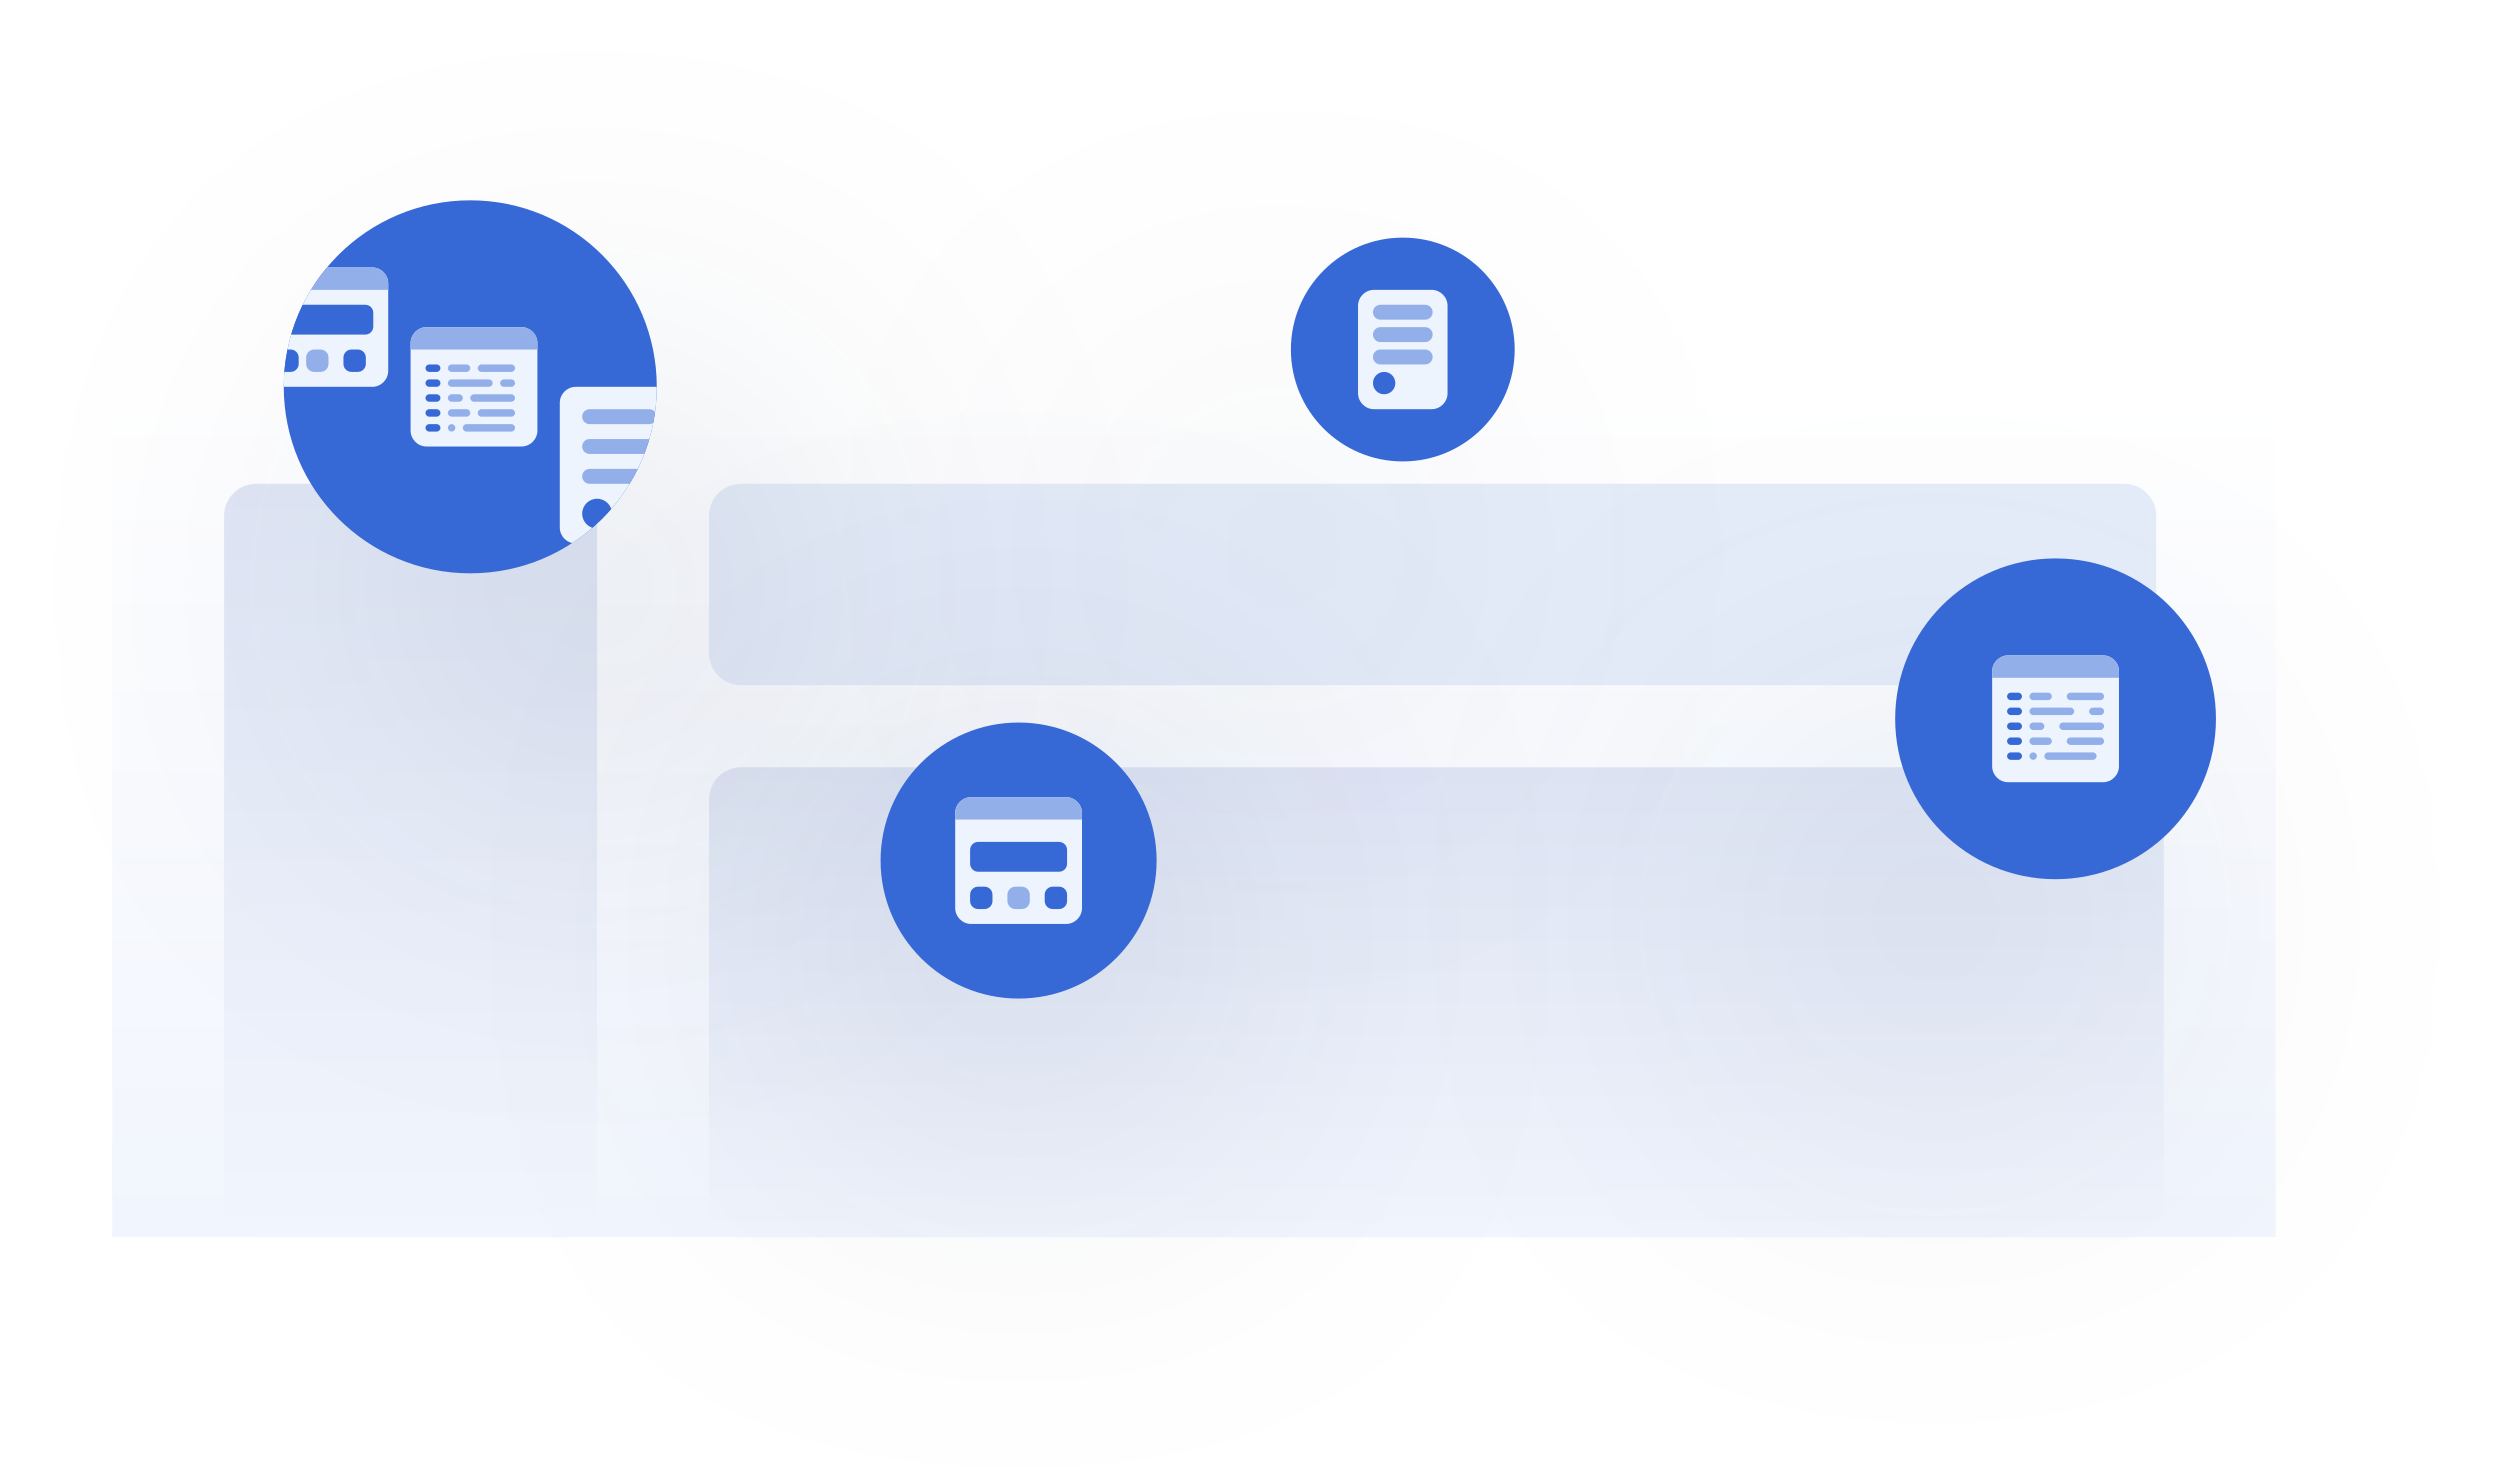
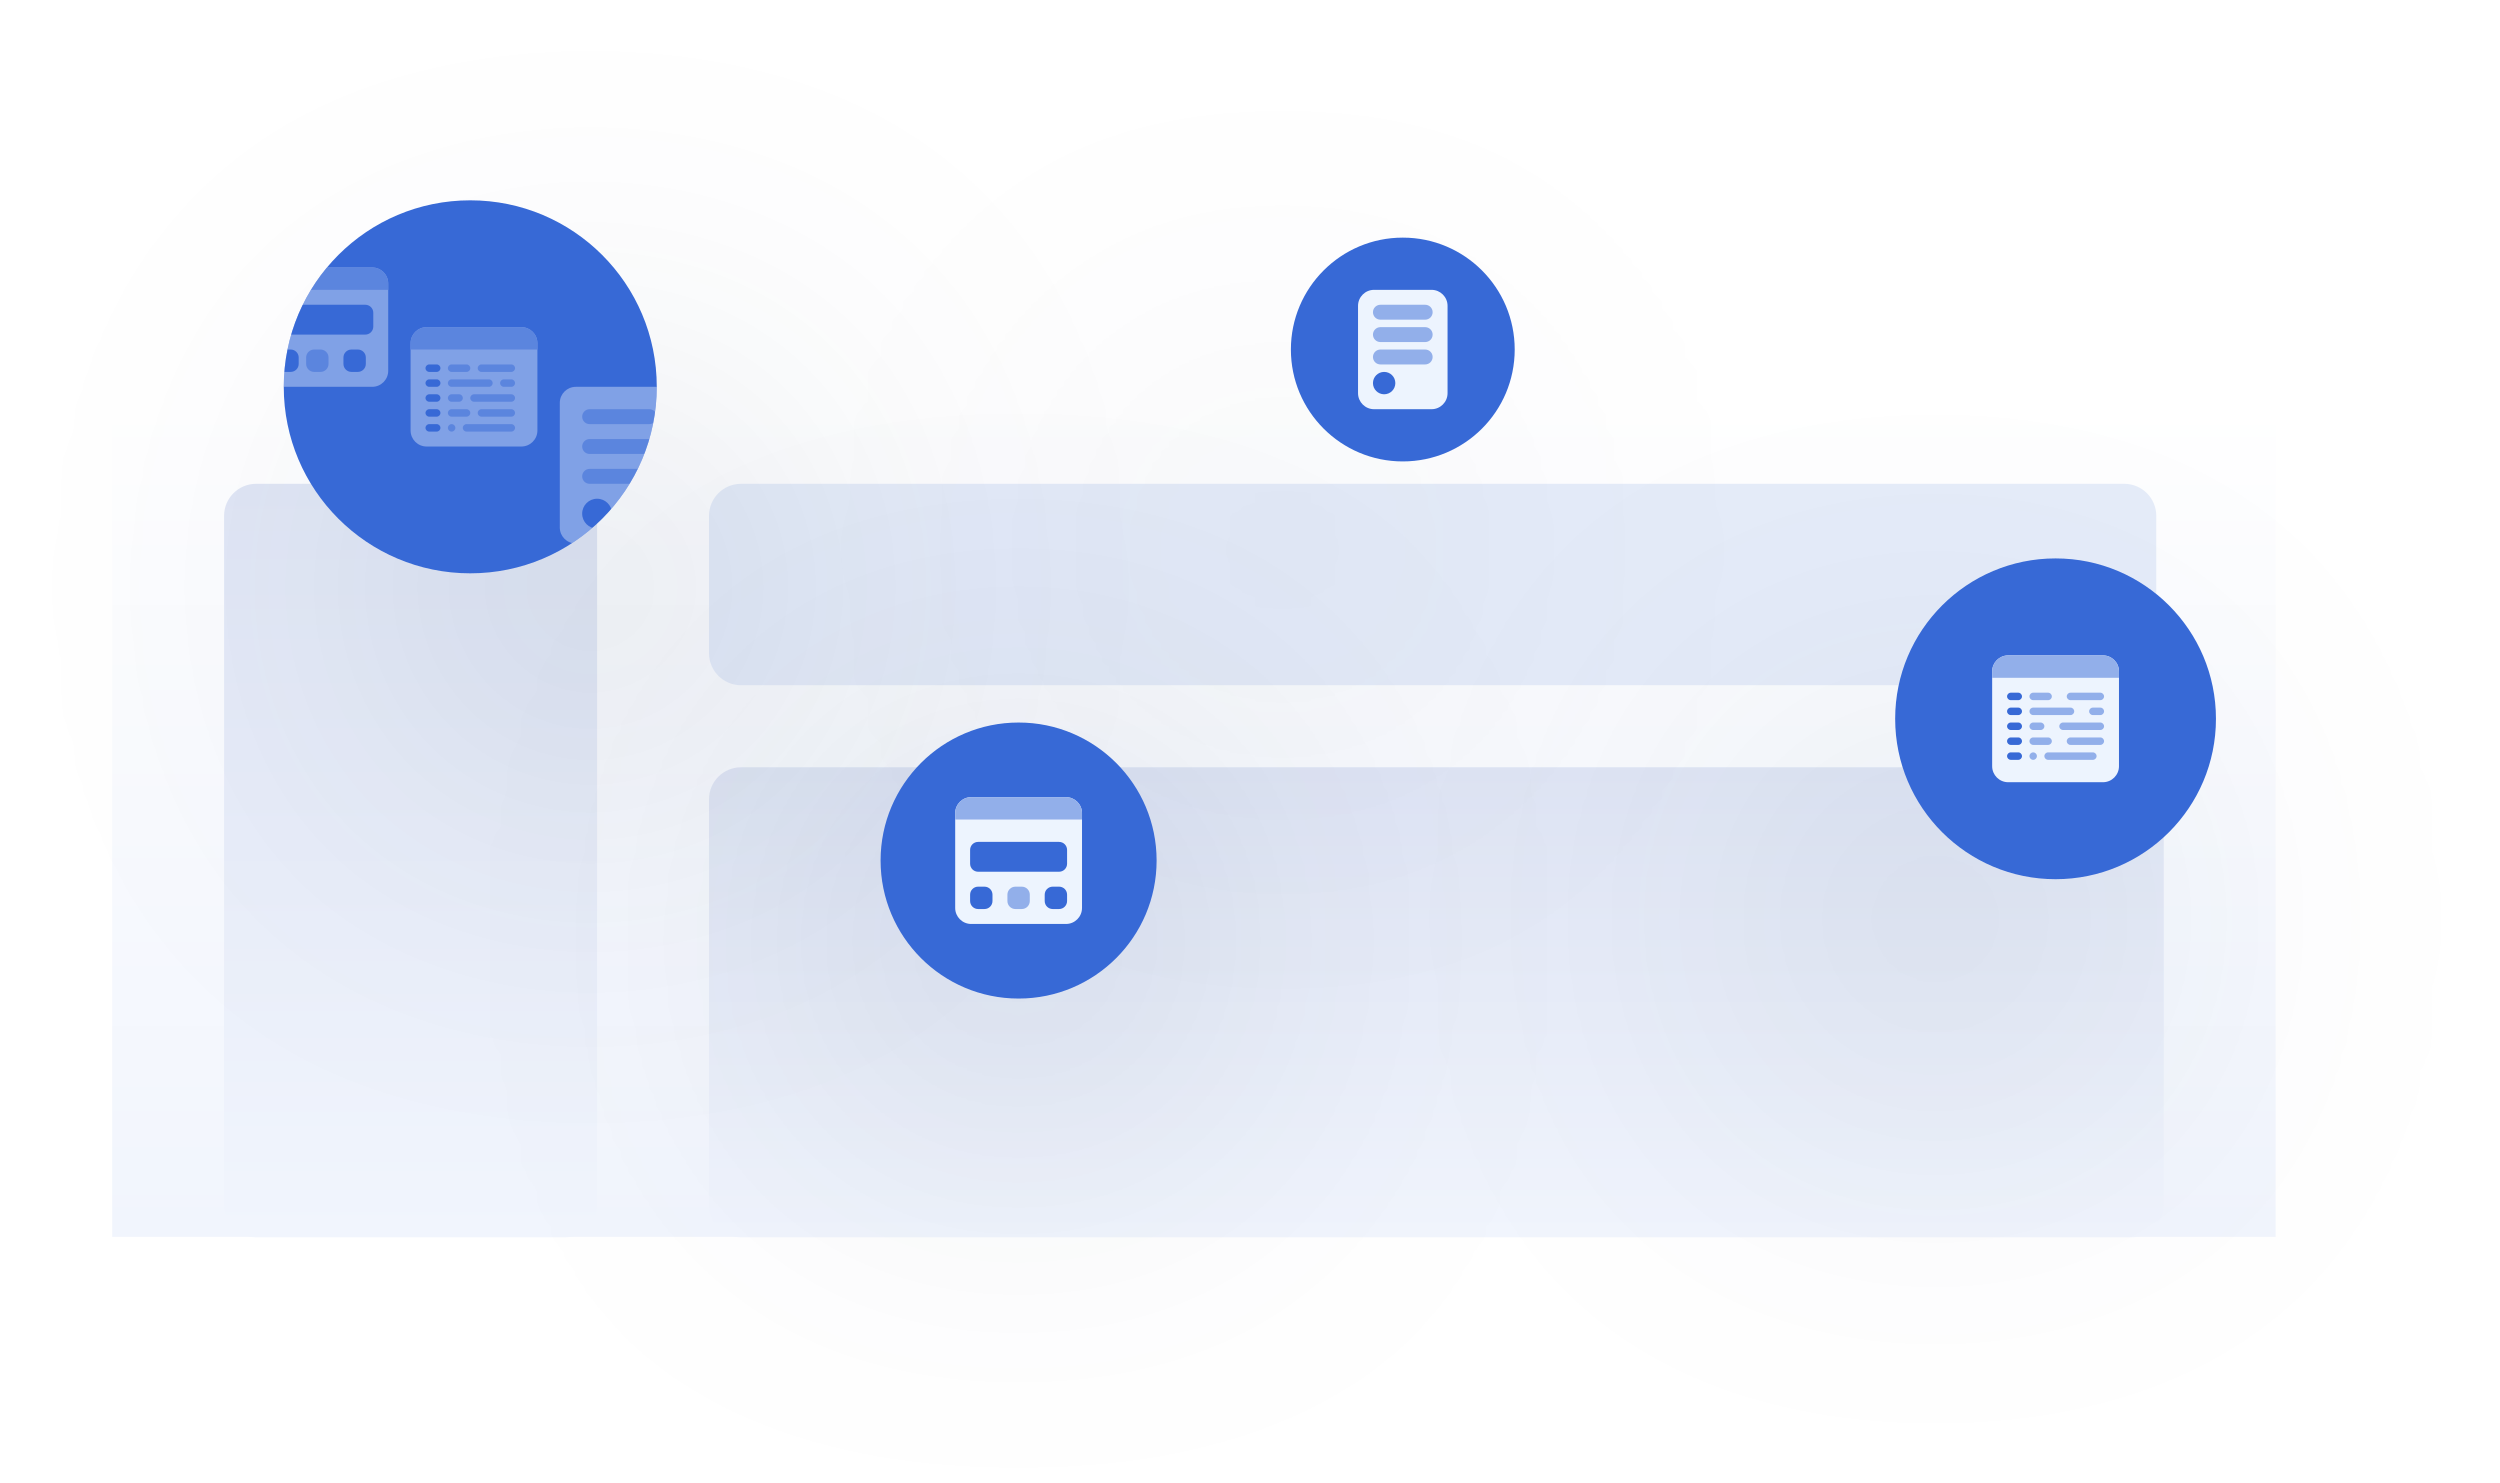
- <svg xmlns="http://www.w3.org/2000/svg" width="312" height="185" viewBox="0 0 312 185" fill="none">
-   <path d="M14 53.268C14 51.059 15.791 49.268 18 49.268H280C282.209 49.268 284 51.059 284 53.268V154.365H14V53.268Z" fill="url(#paint0_linear)" />
-   <rect x="27.965" y="60.379" width="46.552" height="94.034" rx="4" fill="url(#paint1_linear)" />
-   <rect x="88.483" y="60.379" width="180.621" height="25.138" rx="4" fill="#E5ECF9" />
-   <rect x="88.483" y="95.758" width="181.552" height="58.655" rx="4" fill="url(#paint2_linear)" />
-   <g filter="url(#filter0_d)">
-     <circle cx="58.689" cy="48.276" r="23.276" fill="#3769D6" />
+ <svg xmlns="http://www.w3.org/2000/svg" xmlns:xlink="http://www.w3.org/1999/xlink" fill="none" height="185" viewBox="0 0 312 185" width="312">
+   <filter id="a" color-interpolation-filters="sRGB" filterUnits="userSpaceOnUse" height="146.552" width="146.552" x=".414" y="0">
+     <feFlood flood-opacity="0" result="BackgroundImageFix" />
+     <feColorMatrix in="SourceAlpha" type="matrix" values="0 0 0 0 0 0 0 0 0 0 0 0 0 0 0 0 0 0 127 0" />
+     <feOffset dx="15" dy="25" />
+     <feGaussianBlur stdDeviation="25" />
+     <feColorMatrix type="matrix" values="0 0 0 0 0.025 0 0 0 0 0.115 0 0 0 0 0.312 0 0 0 0.15 0" />
+     <feBlend in2="BackgroundImageFix" mode="normal" result="effect1_dropShadow" />
+     <feBlend in="SourceGraphic" in2="effect1_dropShadow" mode="normal" result="shape" />
+   </filter>
+   <filter id="b" color-interpolation-filters="sRGB" filterUnits="userSpaceOnUse" height="140.034" width="140.034" x="171.517" y="44.69">
+     <feFlood flood-opacity="0" result="BackgroundImageFix" />
+     <feColorMatrix in="SourceAlpha" type="matrix" values="0 0 0 0 0 0 0 0 0 0 0 0 0 0 0 0 0 0 127 0" />
+     <feOffset dx="-15" dy="25" />
+     <feGaussianBlur stdDeviation="25" />
+     <feColorMatrix type="matrix" values="0 0 0 0 0.025 0 0 0 0 0.115 0 0 0 0 0.312 0 0 0 0.15 0" />
+     <feBlend in2="BackgroundImageFix" mode="normal" result="effect1_dropShadow" />
+     <feBlend in="SourceGraphic" in2="effect1_dropShadow" mode="normal" result="shape" />
+   </filter>
+   <filter id="c" color-interpolation-filters="sRGB" filterUnits="userSpaceOnUse" height="127.931" width="127.931" x="96.103" y="4.655">
+     <feFlood flood-opacity="0" result="BackgroundImageFix" />
+     <feColorMatrix in="SourceAlpha" type="matrix" values="0 0 0 0 0 0 0 0 0 0 0 0 0 0 0 0 0 0 127 0" />
+     <feOffset dx="-15" dy="25" />
+     <feGaussianBlur stdDeviation="25" />
+     <feColorMatrix type="matrix" values="0 0 0 0 0.025 0 0 0 0 0.115 0 0 0 0 0.312 0 0 0 0.15 0" />
+     <feBlend in2="BackgroundImageFix" mode="normal" result="effect1_dropShadow" />
+     <feBlend in="SourceGraphic" in2="effect1_dropShadow" mode="normal" result="shape" />
+   </filter>
+   <filter id="d" color-interpolation-filters="sRGB" filterUnits="userSpaceOnUse" height="134.448" width="134.448" x="59.897" y="50.172">
+     <feFlood flood-opacity="0" result="BackgroundImageFix" />
+     <feColorMatrix in="SourceAlpha" type="matrix" values="0 0 0 0 0 0 0 0 0 0 0 0 0 0 0 0 0 0 127 0" />
+     <feOffset dy="10" />
+     <feGaussianBlur stdDeviation="25" />
+     <feColorMatrix type="matrix" values="0 0 0 0 0.025 0 0 0 0 0.115 0 0 0 0 0.312 0 0 0 0.25 0" />
+     <feBlend in2="BackgroundImageFix" mode="normal" result="effect1_dropShadow" />
+     <feBlend in="SourceGraphic" in2="effect1_dropShadow" mode="normal" result="shape" />
+   </filter>
+   <linearGradient id="e" gradientUnits="userSpaceOnUse" x1="149" x2="149" y1="49.268" y2="154.365">
+     <stop offset="0" stop-color="#fff" />
+     <stop offset="1" stop-color="#f1f5fd" />
+   </linearGradient>
+   <linearGradient id="f">
+     <stop offset="0" stop-color="#e0e6f5" />
+     <stop offset="1" stop-color="#f1f5fd" />
+   </linearGradient>
+   <linearGradient id="g" gradientUnits="userSpaceOnUse" x1="51.241" x2="51.241" xlink:href="#f" y1="60.379" y2="154.414" />
+   <linearGradient id="h" gradientUnits="userSpaceOnUse" x1="179.259" x2="179.259" xlink:href="#f" y1="95.758" y2="154.414" />
+   <mask id="i" height="47" maskUnits="userSpaceOnUse" width="47" x="35" y="25">
+     <circle cx="58.689" cy="48.276" fill="#3769d6" r="23.276" />
+   </mask>
+   <path d="m14 53.268c0-2.209 1.791-4 4-4h262c2.209 0 4 1.791 4 4v101.097h-270z" fill="url(#e)" />
+   <rect fill="url(#g)" height="94.034" rx="4" width="46.552" x="27.965" y="60.379" />
+   <rect fill="#e5ecf9" height="25.138" rx="4" width="180.621" x="88.483" y="60.379" />
+   <rect fill="url(#h)" height="58.655" rx="4" width="181.552" x="88.483" y="95.758" />
+   <g filter="url(#a)">
+     <circle cx="58.689" cy="48.276" fill="#3769d6" r="23.276" />
  </g>
-   <mask id="mask0" mask-type="alpha" maskUnits="userSpaceOnUse" x="35" y="25" width="47" height="47">
-     <circle cx="58.689" cy="48.276" r="23.276" fill="#3769D6" />
-   </mask>
-   <g mask="url(#mask0)">
-     <rect x="32.621" y="33.379" width="15.828" height="14.897" rx="2" fill="#EDF4FE" />
-     <rect x="34.483" y="38.034" width="12.103" height="3.724" rx="1" fill="#3769D6" />
-     <rect x="34.483" y="43.621" width="2.793" height="2.793" rx="1" fill="#3769D6" />
-     <rect x="38.207" y="43.621" width="2.793" height="2.793" rx="1" fill="#92AFEA" />
-     <rect x="42.862" y="43.621" width="2.793" height="2.793" rx="1" fill="#3769D6" />
-     <path d="M32.621 35.379C32.621 34.275 33.516 33.379 34.621 33.379H46.448C47.553 33.379 48.448 34.275 48.448 35.379V36.172H32.621V35.379Z" fill="#92AFEA" />
-     <rect x="69.862" y="48.276" width="13.966" height="19.552" rx="2" fill="#EDF4FE" />
-     <rect x="72.655" y="51.069" width="9.31" height="1.862" rx="0.931" fill="#92AFEA" />
-     <rect x="72.655" y="54.793" width="9.31" height="1.862" rx="0.931" fill="#92AFEA" />
-     <rect x="72.655" y="58.517" width="9.31" height="1.862" rx="0.931" fill="#92AFEA" />
-     <rect x="72.655" y="62.242" width="3.724" height="3.724" rx="1.862" fill="#3769D6" />
-     <rect x="51.241" y="40.828" width="15.828" height="14.897" rx="2" fill="#EDF4FE" />
-     <rect x="53.103" y="45.483" width="1.862" height="0.931" rx="0.466" fill="#3769D6" />
-     <rect x="53.103" y="47.345" width="1.862" height="0.931" rx="0.466" fill="#3769D6" />
-     <rect x="53.103" y="49.207" width="1.862" height="0.931" rx="0.466" fill="#3769D6" />
-     <rect x="53.103" y="51.069" width="1.862" height="0.931" rx="0.466" fill="#3769D6" />
-     <rect x="53.103" y="52.931" width="1.862" height="0.931" rx="0.466" fill="#3769D6" />
-     <rect x="55.897" y="45.483" width="2.793" height="0.931" rx="0.466" fill="#92AFEA" />
-     <rect x="59.621" y="45.483" width="4.655" height="0.931" rx="0.466" fill="#92AFEA" />
-     <rect x="55.897" y="47.345" width="5.586" height="0.931" rx="0.466" fill="#92AFEA" />
-     <rect x="62.414" y="47.345" width="1.862" height="0.931" rx="0.466" fill="#92AFEA" />
-     <rect x="55.897" y="49.207" width="1.862" height="0.931" rx="0.466" fill="#92AFEA" />
-     <rect x="58.69" y="49.207" width="5.586" height="0.931" rx="0.466" fill="#92AFEA" />
-     <rect x="55.897" y="51.069" width="2.793" height="0.931" rx="0.466" fill="#92AFEA" />
-     <rect x="59.621" y="51.069" width="4.655" height="0.931" rx="0.466" fill="#92AFEA" />
-     <rect x="55.897" y="52.931" width="0.931" height="0.931" rx="0.466" fill="#92AFEA" />
-     <rect x="57.759" y="52.931" width="6.517" height="0.931" rx="0.466" fill="#92AFEA" />
-     <path d="M51.241 42.828C51.241 41.723 52.137 40.828 53.241 40.828H65.069C66.173 40.828 67.069 41.723 67.069 42.828V43.621H51.241V42.828Z" fill="#92AFEA" />
+   <g mask="url(#i)">
+     <rect fill="#edf4fe" height="14.897" rx="2" width="15.828" x="32.621" y="33.379" />
+     <rect fill="#3769d6" height="3.724" rx="1" width="12.103" x="34.483" y="38.034" />
+     <rect fill="#3769d6" height="2.793" rx="1" width="2.793" x="34.483" y="43.621" />
+     <rect fill="#92afea" height="2.793" rx="1" width="2.793" x="38.207" y="43.621" />
+     <rect fill="#3769d6" height="2.793" rx="1" width="2.793" x="42.862" y="43.621" />
+     <path d="m32.621 35.379c0-1.105.895-2 2-2h11.828c1.105 0 2 .895 2 2v.793h-15.828z" fill="#92afea" />
+     <rect fill="#edf4fe" height="19.552" rx="2" width="13.966" x="69.862" y="48.276" />
+     <rect fill="#92afea" height="1.862" rx=".931" width="9.31" x="72.655" y="51.069" />
+     <rect fill="#92afea" height="1.862" rx=".931" width="9.31" x="72.655" y="54.793" />
+     <rect fill="#92afea" height="1.862" rx=".931" width="9.31" x="72.655" y="58.517" />
+     <rect fill="#3769d6" height="3.724" rx="1.862" width="3.724" x="72.655" y="62.242" />
+     <rect fill="#edf4fe" height="14.897" rx="2" width="15.828" x="51.241" y="40.828" />
+     <rect fill="#3769d6" height=".931" rx=".466" width="1.862" x="53.103" y="45.483" />
+     <rect fill="#3769d6" height=".931" rx=".466" width="1.862" x="53.103" y="47.345" />
+     <rect fill="#3769d6" height=".931" rx=".466" width="1.862" x="53.103" y="49.207" />
+     <rect fill="#3769d6" height=".931" rx=".466" width="1.862" x="53.103" y="51.069" />
+     <rect fill="#3769d6" height=".931" rx=".466" width="1.862" x="53.103" y="52.931" />
+     <g fill="#92afea">
+       <rect height=".931" rx=".466" width="2.793" x="55.897" y="45.483" />
+       <rect height=".931" rx=".466" width="4.655" x="59.621" y="45.483" />
+       <rect height=".931" rx=".466" width="5.586" x="55.897" y="47.345" />
+       <rect height=".931" rx=".466" width="1.862" x="62.414" y="47.345" />
+       <rect height=".931" rx=".466" width="1.862" x="55.897" y="49.207" />
+       <rect height=".931" rx=".466" width="5.586" x="58.69" y="49.207" />
+       <rect height=".931" rx=".466" width="2.793" x="55.897" y="51.069" />
+       <rect height=".931" rx=".466" width="4.655" x="59.621" y="51.069" />
+       <rect height=".931" rx=".466" width=".931" x="55.897" y="52.931" />
+       <rect height=".931" rx=".466" width="6.517" x="57.759" y="52.931" />
+       <path d="m51.241 42.828c0-1.105.895-2 2-2h11.828c1.105 0 2 .895 2 2v.793h-15.828z" />
+     </g>
  </g>
-   <g filter="url(#filter1_d)">
-     <circle cx="256.534" cy="89.707" r="20.017" fill="#3769D6" />
+   <g filter="url(#b)">
+     <circle cx="256.534" cy="89.707" fill="#3769d6" r="20.017" />
  </g>
-   <rect x="248.621" y="81.793" width="15.828" height="15.828" rx="2" fill="#EDF4FE" />
-   <rect x="250.482" y="86.448" width="1.862" height="0.931" rx="0.466" fill="#3769D6" />
-   <rect x="250.482" y="88.31" width="1.862" height="0.931" rx="0.466" fill="#3769D6" />
-   <rect x="250.482" y="90.172" width="1.862" height="0.931" rx="0.466" fill="#3769D6" />
-   <rect x="250.482" y="92.034" width="1.862" height="0.931" rx="0.466" fill="#3769D6" />
-   <rect x="250.482" y="93.897" width="1.862" height="0.931" rx="0.466" fill="#3769D6" />
-   <rect x="253.276" y="86.448" width="2.793" height="0.931" rx="0.466" fill="#92AFEA" />
-   <rect x="257.931" y="86.448" width="4.655" height="0.931" rx="0.466" fill="#92AFEA" />
-   <rect x="253.276" y="88.31" width="5.586" height="0.931" rx="0.466" fill="#92AFEA" />
-   <rect x="260.724" y="88.31" width="1.862" height="0.931" rx="0.466" fill="#92AFEA" />
-   <rect x="253.276" y="90.172" width="1.862" height="0.931" rx="0.466" fill="#92AFEA" />
-   <rect x="257" y="90.172" width="5.586" height="0.931" rx="0.466" fill="#92AFEA" />
-   <rect x="253.276" y="92.034" width="2.793" height="0.931" rx="0.466" fill="#92AFEA" />
-   <rect x="257.931" y="92.034" width="4.655" height="0.931" rx="0.466" fill="#92AFEA" />
-   <rect x="253.276" y="93.897" width="0.931" height="0.931" rx="0.466" fill="#92AFEA" />
-   <rect x="255.138" y="93.897" width="6.517" height="0.931" rx="0.466" fill="#92AFEA" />
-   <path d="M248.621 83.793C248.621 82.689 249.516 81.793 250.621 81.793H262.448C263.553 81.793 264.448 82.689 264.448 83.793V84.586H248.621V83.793Z" fill="#92AFEA" />
-   <g filter="url(#filter2_d)">
-     <circle cx="175.069" cy="43.621" r="13.966" fill="#3769D6" />
+   <rect fill="#edf4fe" height="15.828" rx="2" width="15.828" x="248.621" y="81.793" />
+   <rect fill="#3769d6" height=".931" rx=".466" width="1.862" x="250.482" y="86.448" />
+   <rect fill="#3769d6" height=".931" rx=".466" width="1.862" x="250.482" y="88.31" />
+   <rect fill="#3769d6" height=".931" rx=".466" width="1.862" x="250.482" y="90.172" />
+   <rect fill="#3769d6" height=".931" rx=".466" width="1.862" x="250.482" y="92.034" />
+   <rect fill="#3769d6" height=".931" rx=".466" width="1.862" x="250.482" y="93.897" />
+   <g fill="#92afea">
+     <rect height=".931" rx=".466" width="2.793" x="253.276" y="86.448" />
+     <rect height=".931" rx=".466" width="4.655" x="257.931" y="86.448" />
+     <rect height=".931" rx=".466" width="5.586" x="253.276" y="88.31" />
+     <rect height=".931" rx=".466" width="1.862" x="260.724" y="88.31" />
+     <rect height=".931" rx=".466" width="1.862" x="253.276" y="90.172" />
+     <rect height=".931" rx=".466" width="5.586" x="257" y="90.172" />
+     <rect height=".931" rx=".466" width="2.793" x="253.276" y="92.034" />
+     <rect height=".931" rx=".466" width="4.655" x="257.931" y="92.034" />
+     <rect height=".931" rx=".466" width=".931" x="253.276" y="93.897" />
+     <rect height=".931" rx=".466" width="6.517" x="255.138" y="93.897" />
+     <path d="m248.621 83.793c0-1.105.895-2 2-2h11.827c1.105 0 2 .895 2 2v.793h-15.827z" />
  </g>
-   <rect x="169.483" y="36.172" width="11.172" height="14.897" rx="2" fill="#EDF4FE" />
-   <rect x="171.345" y="38.034" width="7.448" height="1.862" rx="0.931" fill="#92AFEA" />
-   <rect x="171.345" y="40.828" width="7.448" height="1.862" rx="0.931" fill="#92AFEA" />
-   <rect x="171.345" y="43.621" width="7.448" height="1.862" rx="0.931" fill="#92AFEA" />
-   <rect x="171.345" y="46.414" width="2.793" height="2.793" rx="1.397" fill="#3769D6" />
-   <g filter="url(#filter3_d)">
-     <circle cx="127.121" cy="107.396" r="17.224" fill="#3769D6" />
+   <g filter="url(#c)">
+     <circle cx="175.069" cy="43.621" fill="#3769d6" r="13.966" />
  </g>
-   <rect x="119.207" y="99.483" width="15.828" height="15.828" rx="2" fill="#EDF4FE" />
-   <rect x="121.069" y="105.069" width="12.103" height="3.724" rx="1" fill="#3769D6" />
-   <rect x="121.069" y="110.655" width="2.793" height="2.793" rx="1" fill="#3769D6" />
-   <rect x="125.725" y="110.655" width="2.793" height="2.793" rx="1" fill="#92AFEA" />
-   <rect x="130.379" y="110.655" width="2.793" height="2.793" rx="1" fill="#3769D6" />
-   <path d="M119.207 101.483C119.207 100.378 120.102 99.483 121.207 99.483H133.035C134.139 99.483 135.035 100.378 135.035 101.483V102.276H119.207V101.483Z" fill="#92AFEA" />
-   <defs>
-     <filter id="filter0_d" x="0.414" y="0" width="146.552" height="146.552" filterUnits="userSpaceOnUse" color-interpolation-filters="sRGB">
-       <feFlood flood-opacity="0" result="BackgroundImageFix" />
-       <feColorMatrix in="SourceAlpha" type="matrix" values="0 0 0 0 0 0 0 0 0 0 0 0 0 0 0 0 0 0 127 0" />
-       <feOffset dx="15" dy="25" />
-       <feGaussianBlur stdDeviation="25" />
-       <feColorMatrix type="matrix" values="0 0 0 0 0.025 0 0 0 0 0.115 0 0 0 0 0.312 0 0 0 0.15 0" />
-       <feBlend mode="normal" in2="BackgroundImageFix" result="effect1_dropShadow" />
-       <feBlend mode="normal" in="SourceGraphic" in2="effect1_dropShadow" result="shape" />
-     </filter>
-     <filter id="filter1_d" x="171.517" y="44.69" width="140.034" height="140.034" filterUnits="userSpaceOnUse" color-interpolation-filters="sRGB">
-       <feFlood flood-opacity="0" result="BackgroundImageFix" />
-       <feColorMatrix in="SourceAlpha" type="matrix" values="0 0 0 0 0 0 0 0 0 0 0 0 0 0 0 0 0 0 127 0" />
-       <feOffset dx="-15" dy="25" />
-       <feGaussianBlur stdDeviation="25" />
-       <feColorMatrix type="matrix" values="0 0 0 0 0.025 0 0 0 0 0.115 0 0 0 0 0.312 0 0 0 0.15 0" />
-       <feBlend mode="normal" in2="BackgroundImageFix" result="effect1_dropShadow" />
-       <feBlend mode="normal" in="SourceGraphic" in2="effect1_dropShadow" result="shape" />
-     </filter>
-     <filter id="filter2_d" x="96.103" y="4.655" width="127.931" height="127.931" filterUnits="userSpaceOnUse" color-interpolation-filters="sRGB">
-       <feFlood flood-opacity="0" result="BackgroundImageFix" />
-       <feColorMatrix in="SourceAlpha" type="matrix" values="0 0 0 0 0 0 0 0 0 0 0 0 0 0 0 0 0 0 127 0" />
-       <feOffset dx="-15" dy="25" />
-       <feGaussianBlur stdDeviation="25" />
-       <feColorMatrix type="matrix" values="0 0 0 0 0.025 0 0 0 0 0.115 0 0 0 0 0.312 0 0 0 0.15 0" />
-       <feBlend mode="normal" in2="BackgroundImageFix" result="effect1_dropShadow" />
-       <feBlend mode="normal" in="SourceGraphic" in2="effect1_dropShadow" result="shape" />
-     </filter>
-     <filter id="filter3_d" x="59.897" y="50.172" width="134.448" height="134.448" filterUnits="userSpaceOnUse" color-interpolation-filters="sRGB">
-       <feFlood flood-opacity="0" result="BackgroundImageFix" />
-       <feColorMatrix in="SourceAlpha" type="matrix" values="0 0 0 0 0 0 0 0 0 0 0 0 0 0 0 0 0 0 127 0" />
-       <feOffset dy="10" />
-       <feGaussianBlur stdDeviation="25" />
-       <feColorMatrix type="matrix" values="0 0 0 0 0.025 0 0 0 0 0.115 0 0 0 0 0.312 0 0 0 0.25 0" />
-       <feBlend mode="normal" in2="BackgroundImageFix" result="effect1_dropShadow" />
-       <feBlend mode="normal" in="SourceGraphic" in2="effect1_dropShadow" result="shape" />
-     </filter>
-     <linearGradient id="paint0_linear" x1="149" y1="49.268" x2="149" y2="154.365" gradientUnits="userSpaceOnUse">
-       <stop stop-color="white" />
-       <stop offset="1" stop-color="#F1F5FD" />
-     </linearGradient>
-     <linearGradient id="paint1_linear" x1="51.241" y1="60.379" x2="51.241" y2="154.414" gradientUnits="userSpaceOnUse">
-       <stop stop-color="#E0E6F5" />
-       <stop offset="1" stop-color="#F1F5FD" />
-     </linearGradient>
-     <linearGradient id="paint2_linear" x1="179.259" y1="95.758" x2="179.259" y2="154.414" gradientUnits="userSpaceOnUse">
-       <stop stop-color="#E0E6F5" />
-       <stop offset="1" stop-color="#F1F5FD" />
-     </linearGradient>
-   </defs>
+   <rect fill="#edf4fe" height="14.897" rx="2" width="11.172" x="169.483" y="36.172" />
+   <rect fill="#92afea" height="1.862" rx=".931" width="7.448" x="171.345" y="38.034" />
+   <rect fill="#92afea" height="1.862" rx=".931" width="7.448" x="171.345" y="40.828" />
+   <rect fill="#92afea" height="1.862" rx=".931" width="7.448" x="171.345" y="43.621" />
+   <rect fill="#3769d6" height="2.793" rx="1.397" width="2.793" x="171.345" y="46.414" />
+   <g filter="url(#d)">
+     <circle cx="127.121" cy="107.396" fill="#3769d6" r="17.224" />
+   </g>
+   <rect fill="#edf4fe" height="15.828" rx="2" width="15.828" x="119.207" y="99.483" />
+   <rect fill="#3769d6" height="3.724" rx="1" width="12.103" x="121.069" y="105.069" />
+   <rect fill="#3769d6" height="2.793" rx="1" width="2.793" x="121.069" y="110.655" />
+   <rect fill="#92afea" height="2.793" rx="1" width="2.793" x="125.725" y="110.655" />
+   <rect fill="#3769d6" height="2.793" rx="1" width="2.793" x="130.379" y="110.655" />
+   <path d="m119.207 101.483c0-1.105.895-2 2-2h11.828c1.104 0 2 .895 2 2v.793h-15.828z" fill="#92afea" />
</svg>
